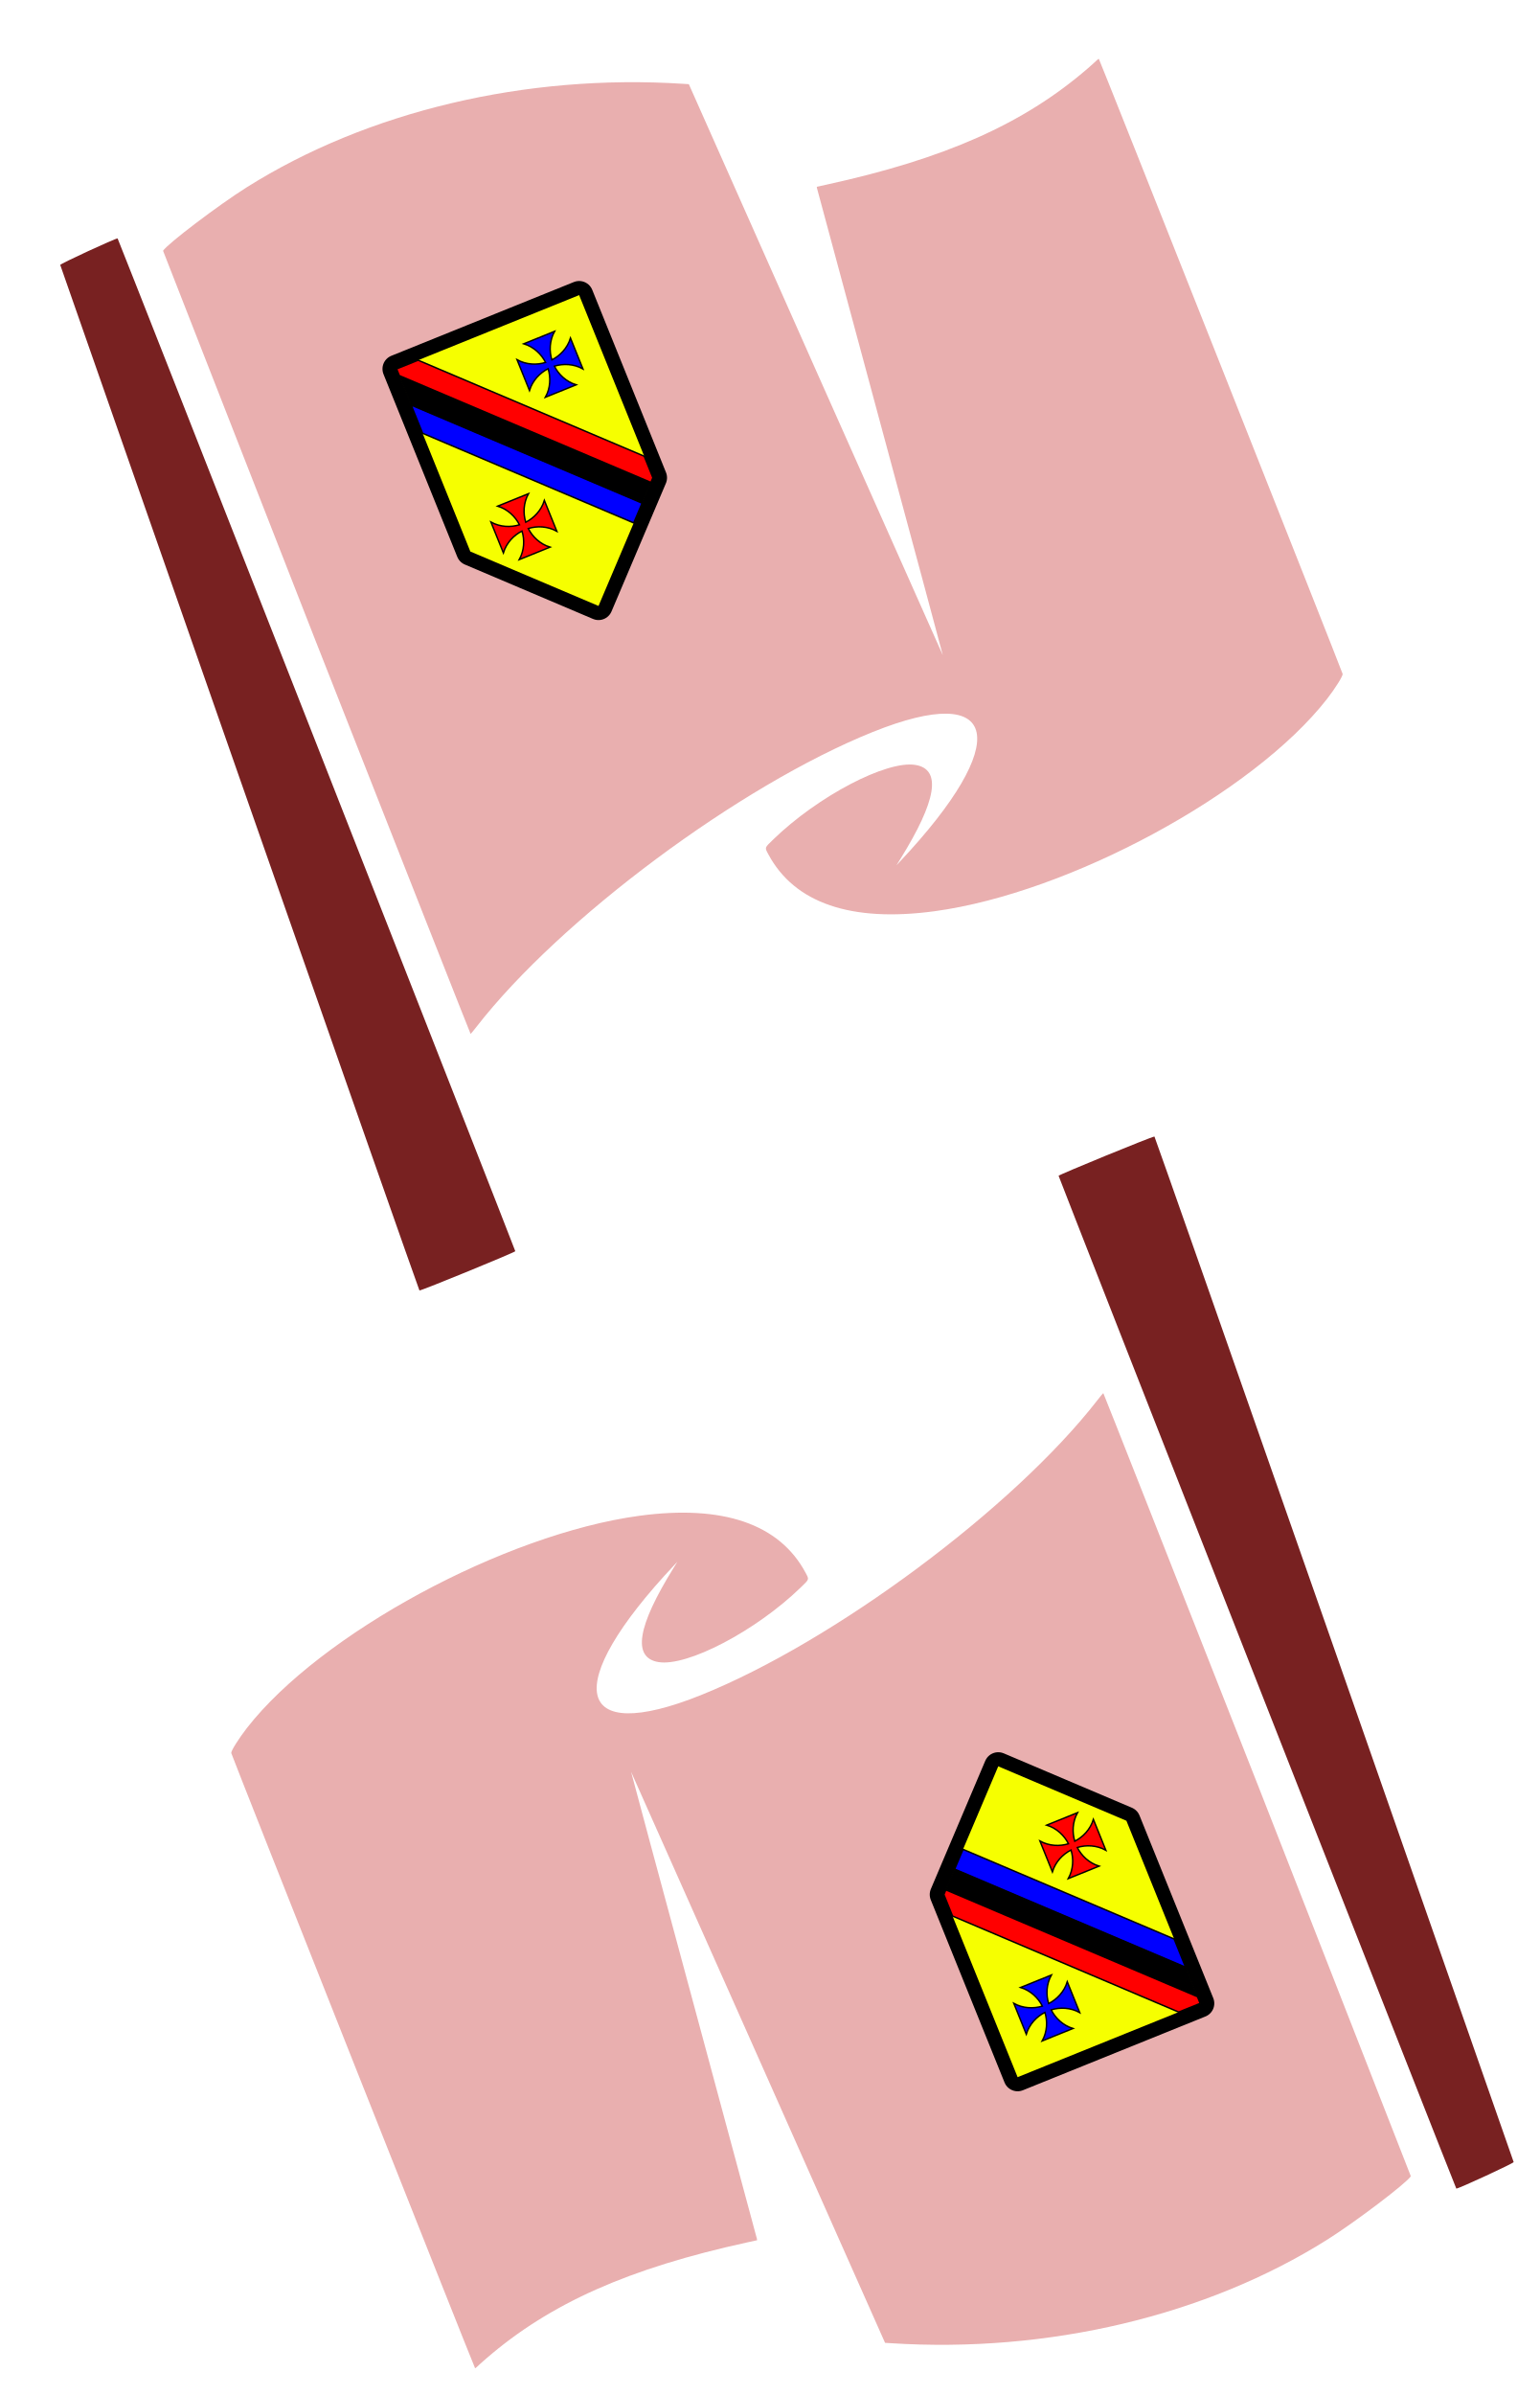
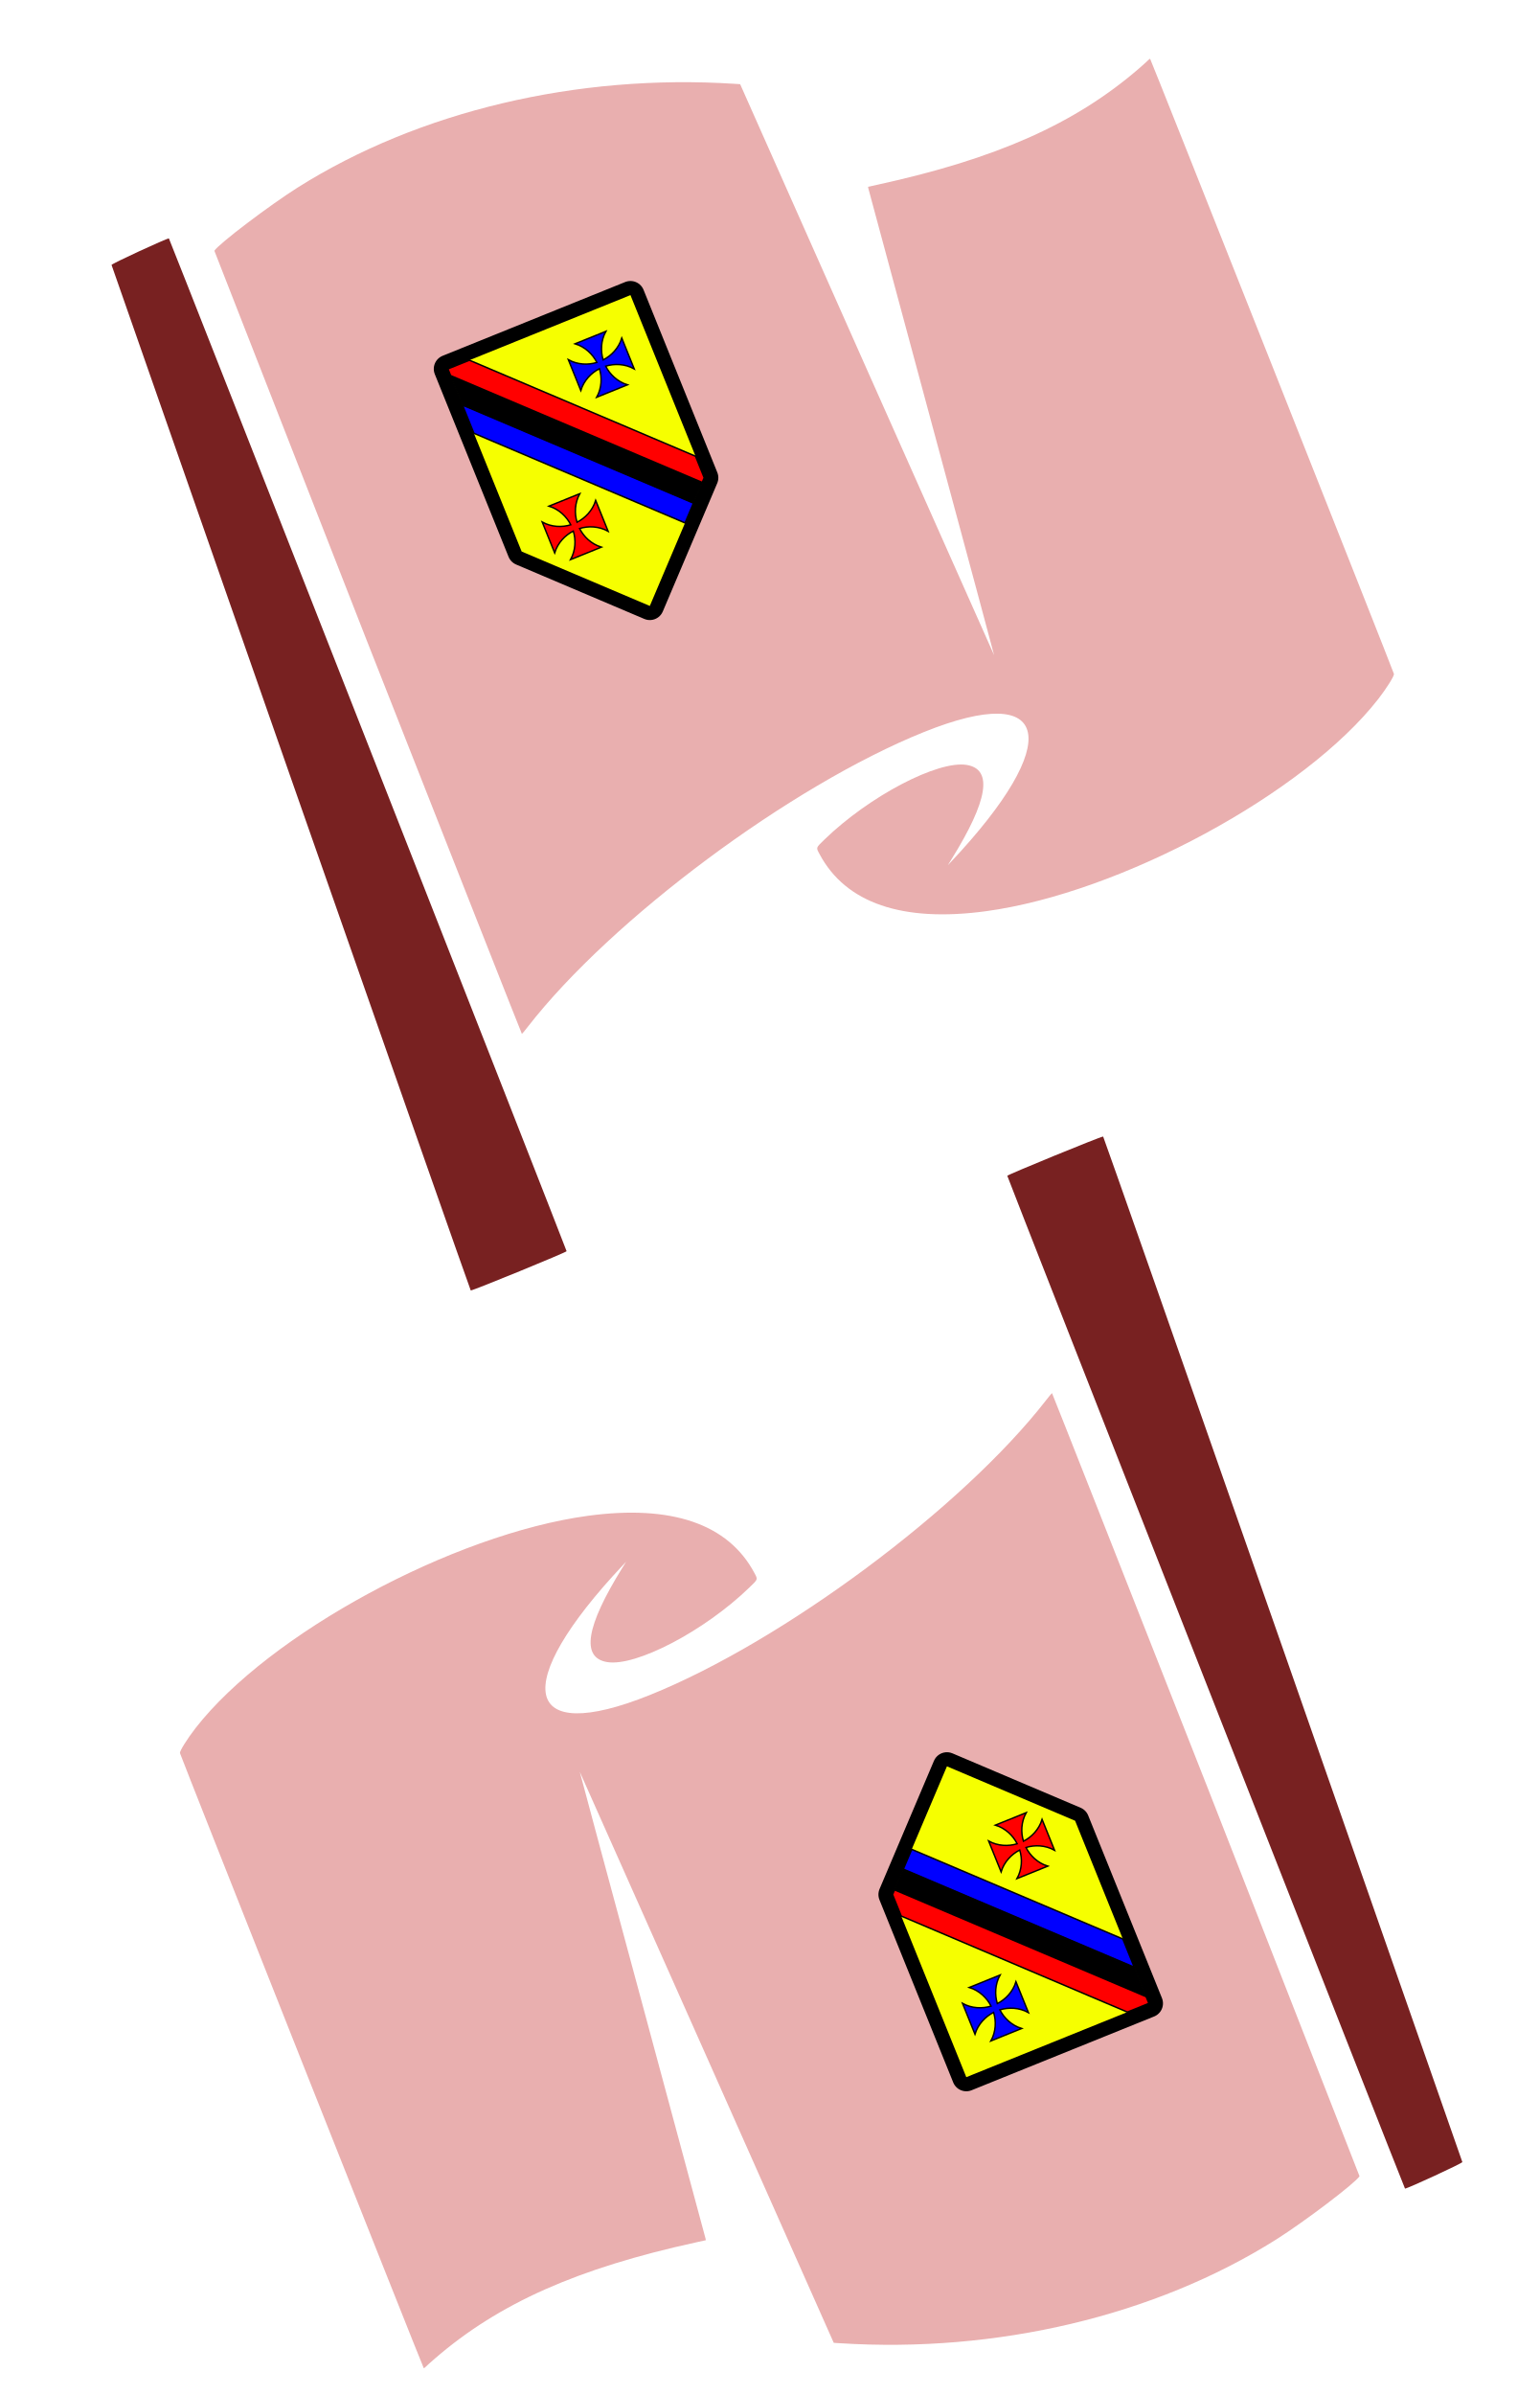
<svg xmlns="http://www.w3.org/2000/svg" xmlns:xlink="http://www.w3.org/1999/xlink" height="280" width="180">
  <g id="A">
-     <path d="M28.028 90.991L7.044 30.973c-.024-.126 6.411-3.101 6.707-3.101.06 0 46.447 118.094 46.51 118.406.023.114-10.907 4.592-11.208 4.592-.037 0-9.498-26.946-21.025-59.881z" fill="#782121" />
-     <path fill="#e9afaf" d="M36.996 75.147L19.069 29.318c.494-.801 6.461-5.326 9.767-7.409 14.137-8.904 32.655-13.296 51.066-12.11l.655.042 14.84 33.391 14.861 33.37c.011-.011-3.286-12.253-7.328-27.203l-7.381-27.373-.032-.189 1.084-.237c13.92-3.039 23.112-7.124 30.602-13.598.471-.408.94-.829 1.041-.936.106-.106.219-.194.256-.194.064 0 28.449 71.588 28.516 71.919.046.231-.863 1.685-1.829 2.925-8.593 11.031-30.127 22.677-45.881 24.813-9.773 1.325-16.404-.946-19.456-6.661-.431-.807-.46-.72.575-1.723 5.224-5.066 13.274-9.282 16.64-8.715 3.068.517 2.477 4.157-1.791 11.028l-.433.698.36-.383c13.276-14.093 11.798-21.207-3.158-15.187-15.561 6.264-36.541 21.872-46.321 34.46-.354.455-.663.828-.688.828s-8.141-20.577-18.036-45.726z" />
+     <path d="M34.028 90.991L13.044 30.973c-.024-.126 6.411-3.101 6.707-3.101.06 0 46.447 118.094 46.51 118.406.023.114-10.907 4.592-11.208 4.592-.037 0-9.498-26.946-21.025-59.881z" fill="#782121" />
+     <path fill="#e9afaf" d="M42.996 75.147L25.069 29.318c.494-.801 6.461-5.326 9.767-7.409 14.137-8.904 32.655-13.296 51.066-12.11l.655.042 14.84 33.391 14.861 33.37c.011-.011-3.286-12.253-7.328-27.203l-7.381-27.373-.032-.189 1.084-.237c13.92-3.039 23.112-7.124 30.602-13.598.471-.408.94-.829 1.041-.936s.219-.194.256-.194c.064 0 28.449 71.588 28.516 71.919.046.231-.863 1.685-1.829 2.925-8.593 11.031-30.127 22.677-45.881 24.813-9.773 1.325-16.404-.946-19.456-6.661-.431-.807-.46-.72.575-1.723 5.224-5.066 13.274-9.282 16.64-8.715 3.068.517 2.477 4.157-1.791 11.028l-.433.698.36-.383c13.276-14.093 11.798-21.207-3.158-15.187-15.561 6.264-36.541 21.872-46.321 34.46-.354.455-.663.828-.688.828s-8.141-20.577-18.036-45.726z" />
  </g>
-   <g id="B" transform="matrix(1.019902 -.412067 .412067 1.019902 -23.85741 25.08477)" stroke="#000">
+   <g id="B" transform="matrix(1.019902 -.412067 .412067 1.019902 -17.85741 25.08477)" stroke="#000">
    <path stroke-linejoin="round" fill="#f6ff00" d="M53.057 39.128h20.934v20.934L63.524 70.529 53.057 60.062V39.128" stroke-linecap="round" paint-order="stroke fill markers" stroke-width="3" />
    <g stroke-width=".153">
      <path d="M57.559 56.677c.871.714 1.321 1.732 1.405 2.706-.974-.084-1.992-.533-2.705-1.405v3.528c.714-.871 1.731-1.321 2.705-1.405-.084.974-.533 1.992-1.405 2.705h3.528c-.871-.714-1.321-1.731-1.405-2.705.974.084 1.992.533 2.705 1.405v-3.528c-.714.871-1.731 1.321-2.705 1.405.084-.974.533-1.992 1.405-2.706z" fill="red" />
      <path d="M66.597 41.718c.871.714 1.321 1.732 1.405 2.706-.974-.084-1.992-.533-2.705-1.404v3.528c.714-.871 1.731-1.321 2.705-1.404-.084.974-.533 1.992-1.405 2.705h3.528c-.871-.714-1.321-1.731-1.405-2.705.974.084 1.992.533 2.705 1.404V43.02c-.714.871-1.731 1.321-2.705 1.404.084-.974.533-1.992 1.405-2.706z" fill="#00f" />
    </g>
    <g stroke-linejoin="round" stroke-width=".157">
      <path d="M53.057 43.274v3.233l17.244 17.244 1.616-1.616z" fill="#00f" />
      <path d="M53.057 39.97v3.232L71.953 62.1l1.616-1.616L53.056 39.97z" />
      <path d="M53.057 39.128v.767l20.551 20.55.383-.383v-2.465l-18.469-18.47h-2.464z" fill="red" />
    </g>
  </g>
  <use xlink:href="#A" transform="rotate(180 92.03 141.871)" />
  <use xlink:href="#B" transform="rotate(180 93.367 138.672)" />
</svg>
